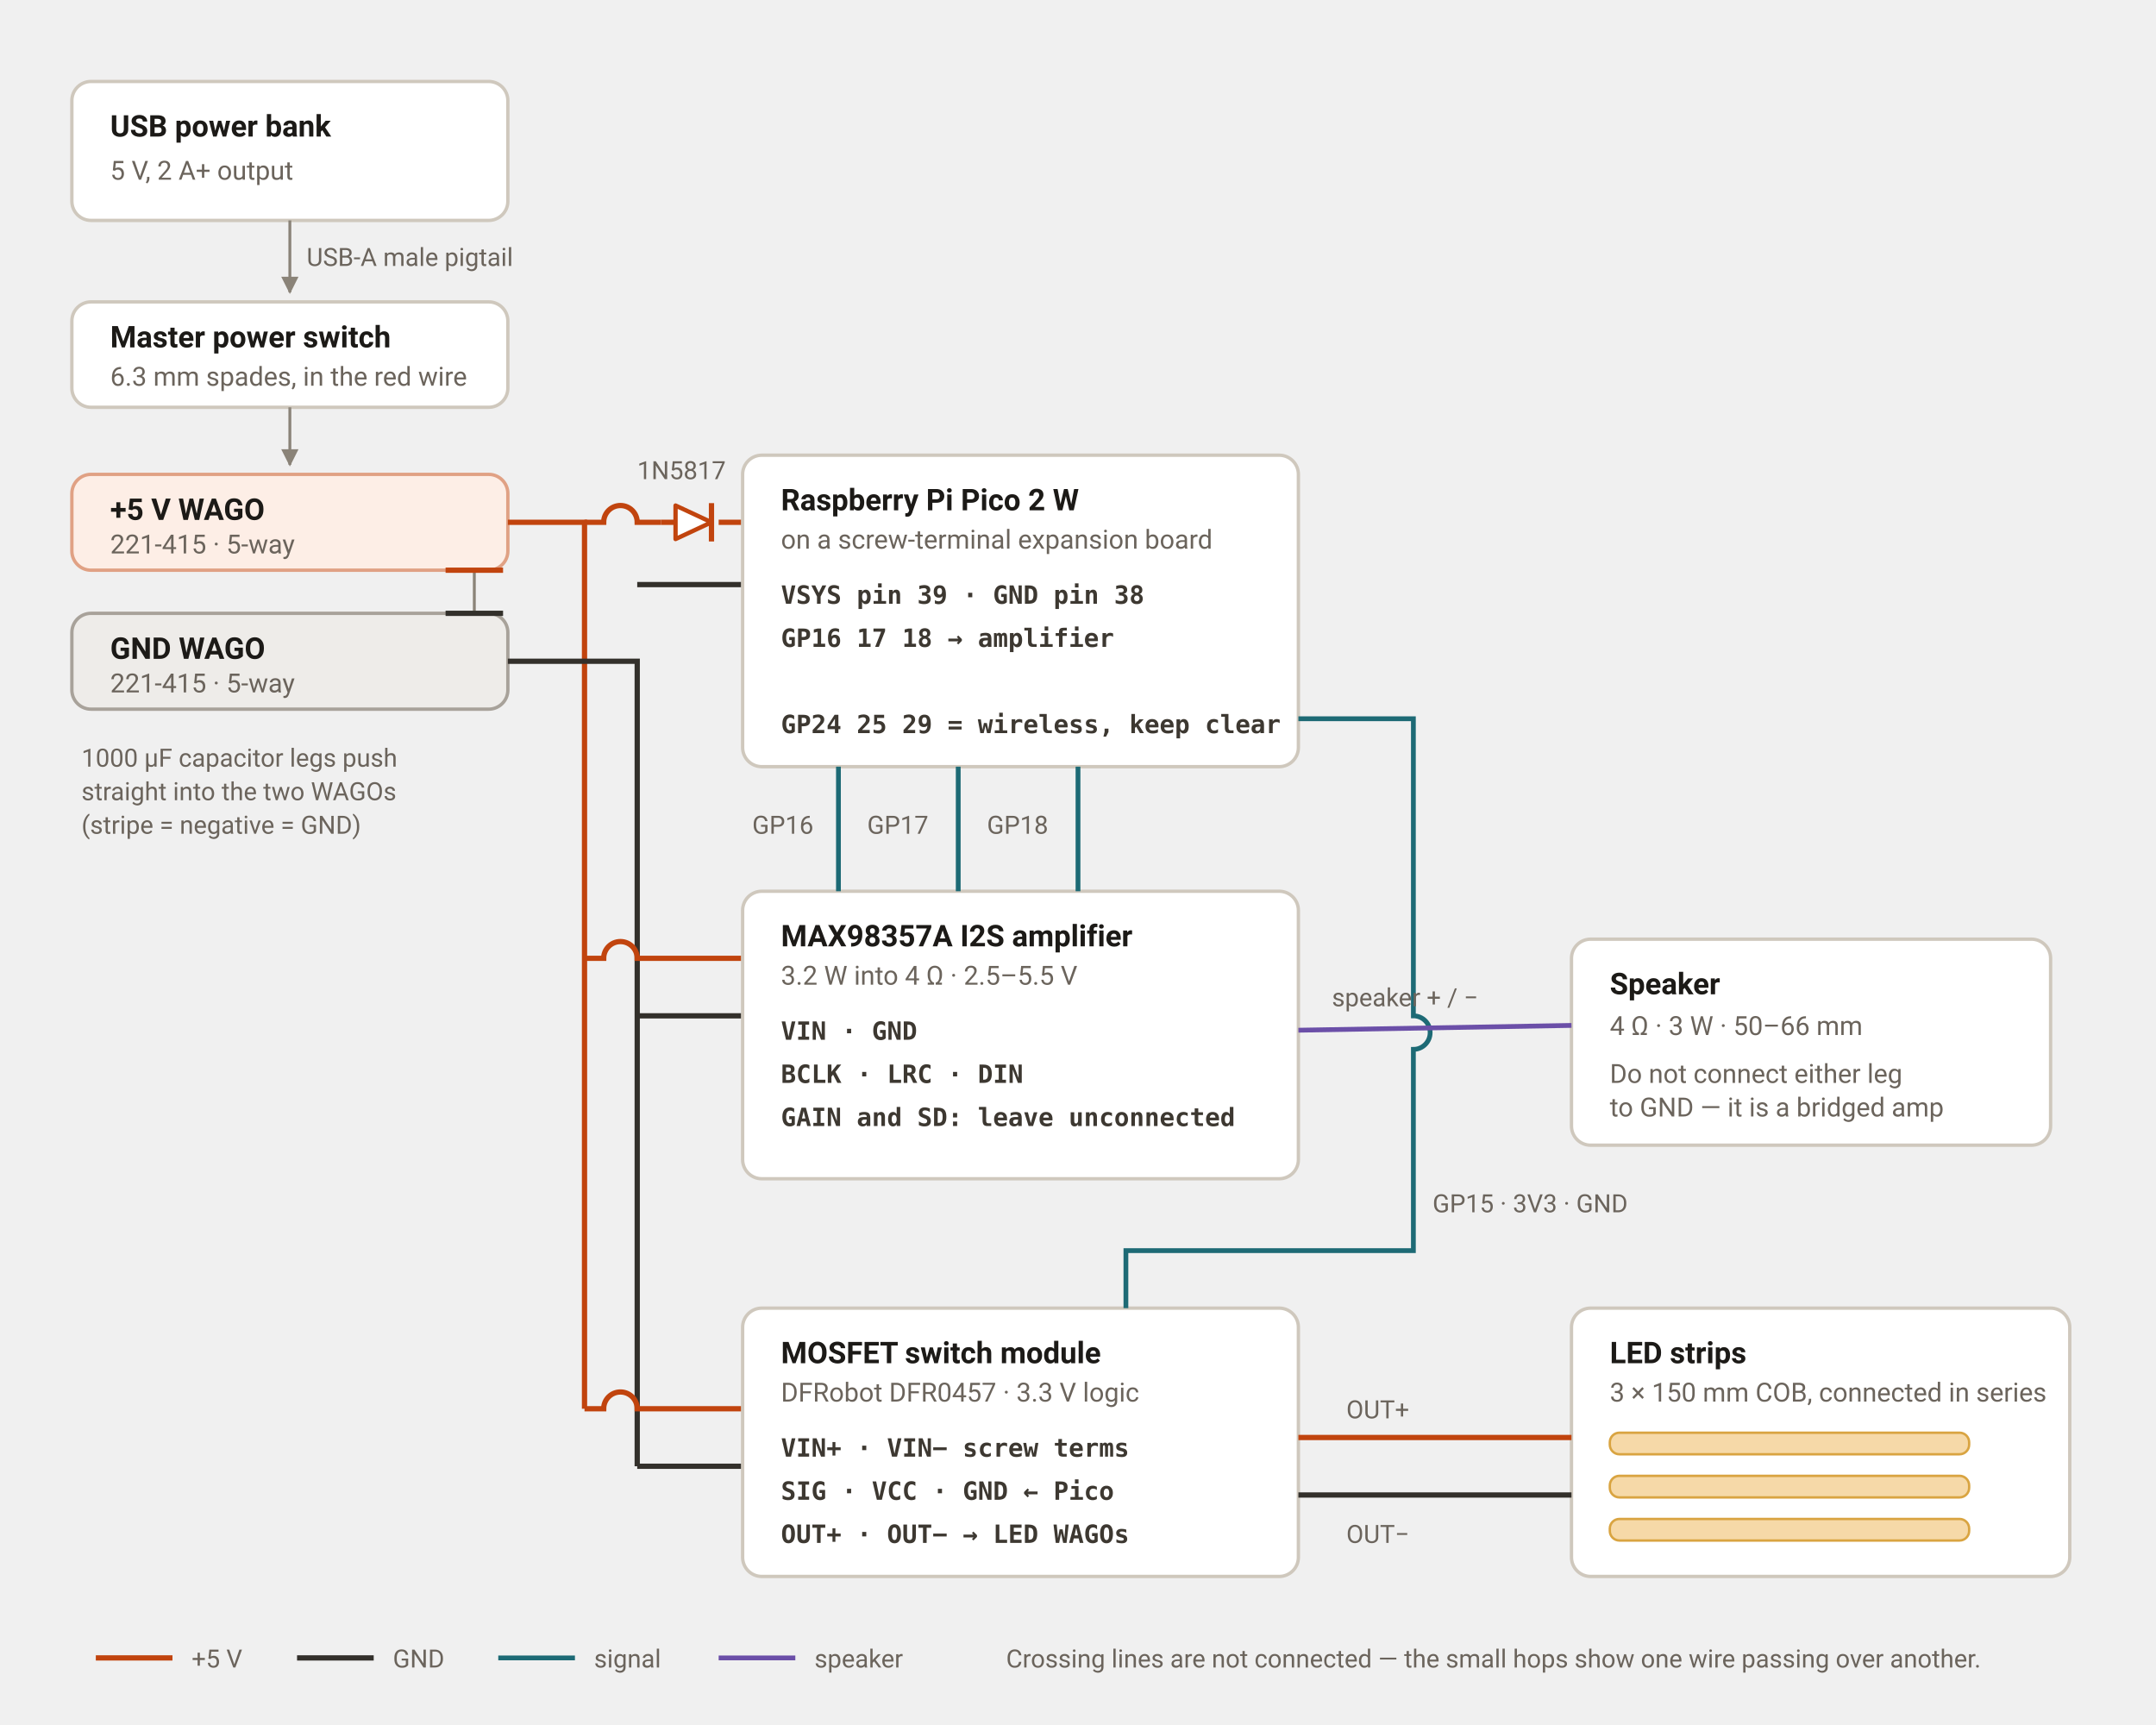
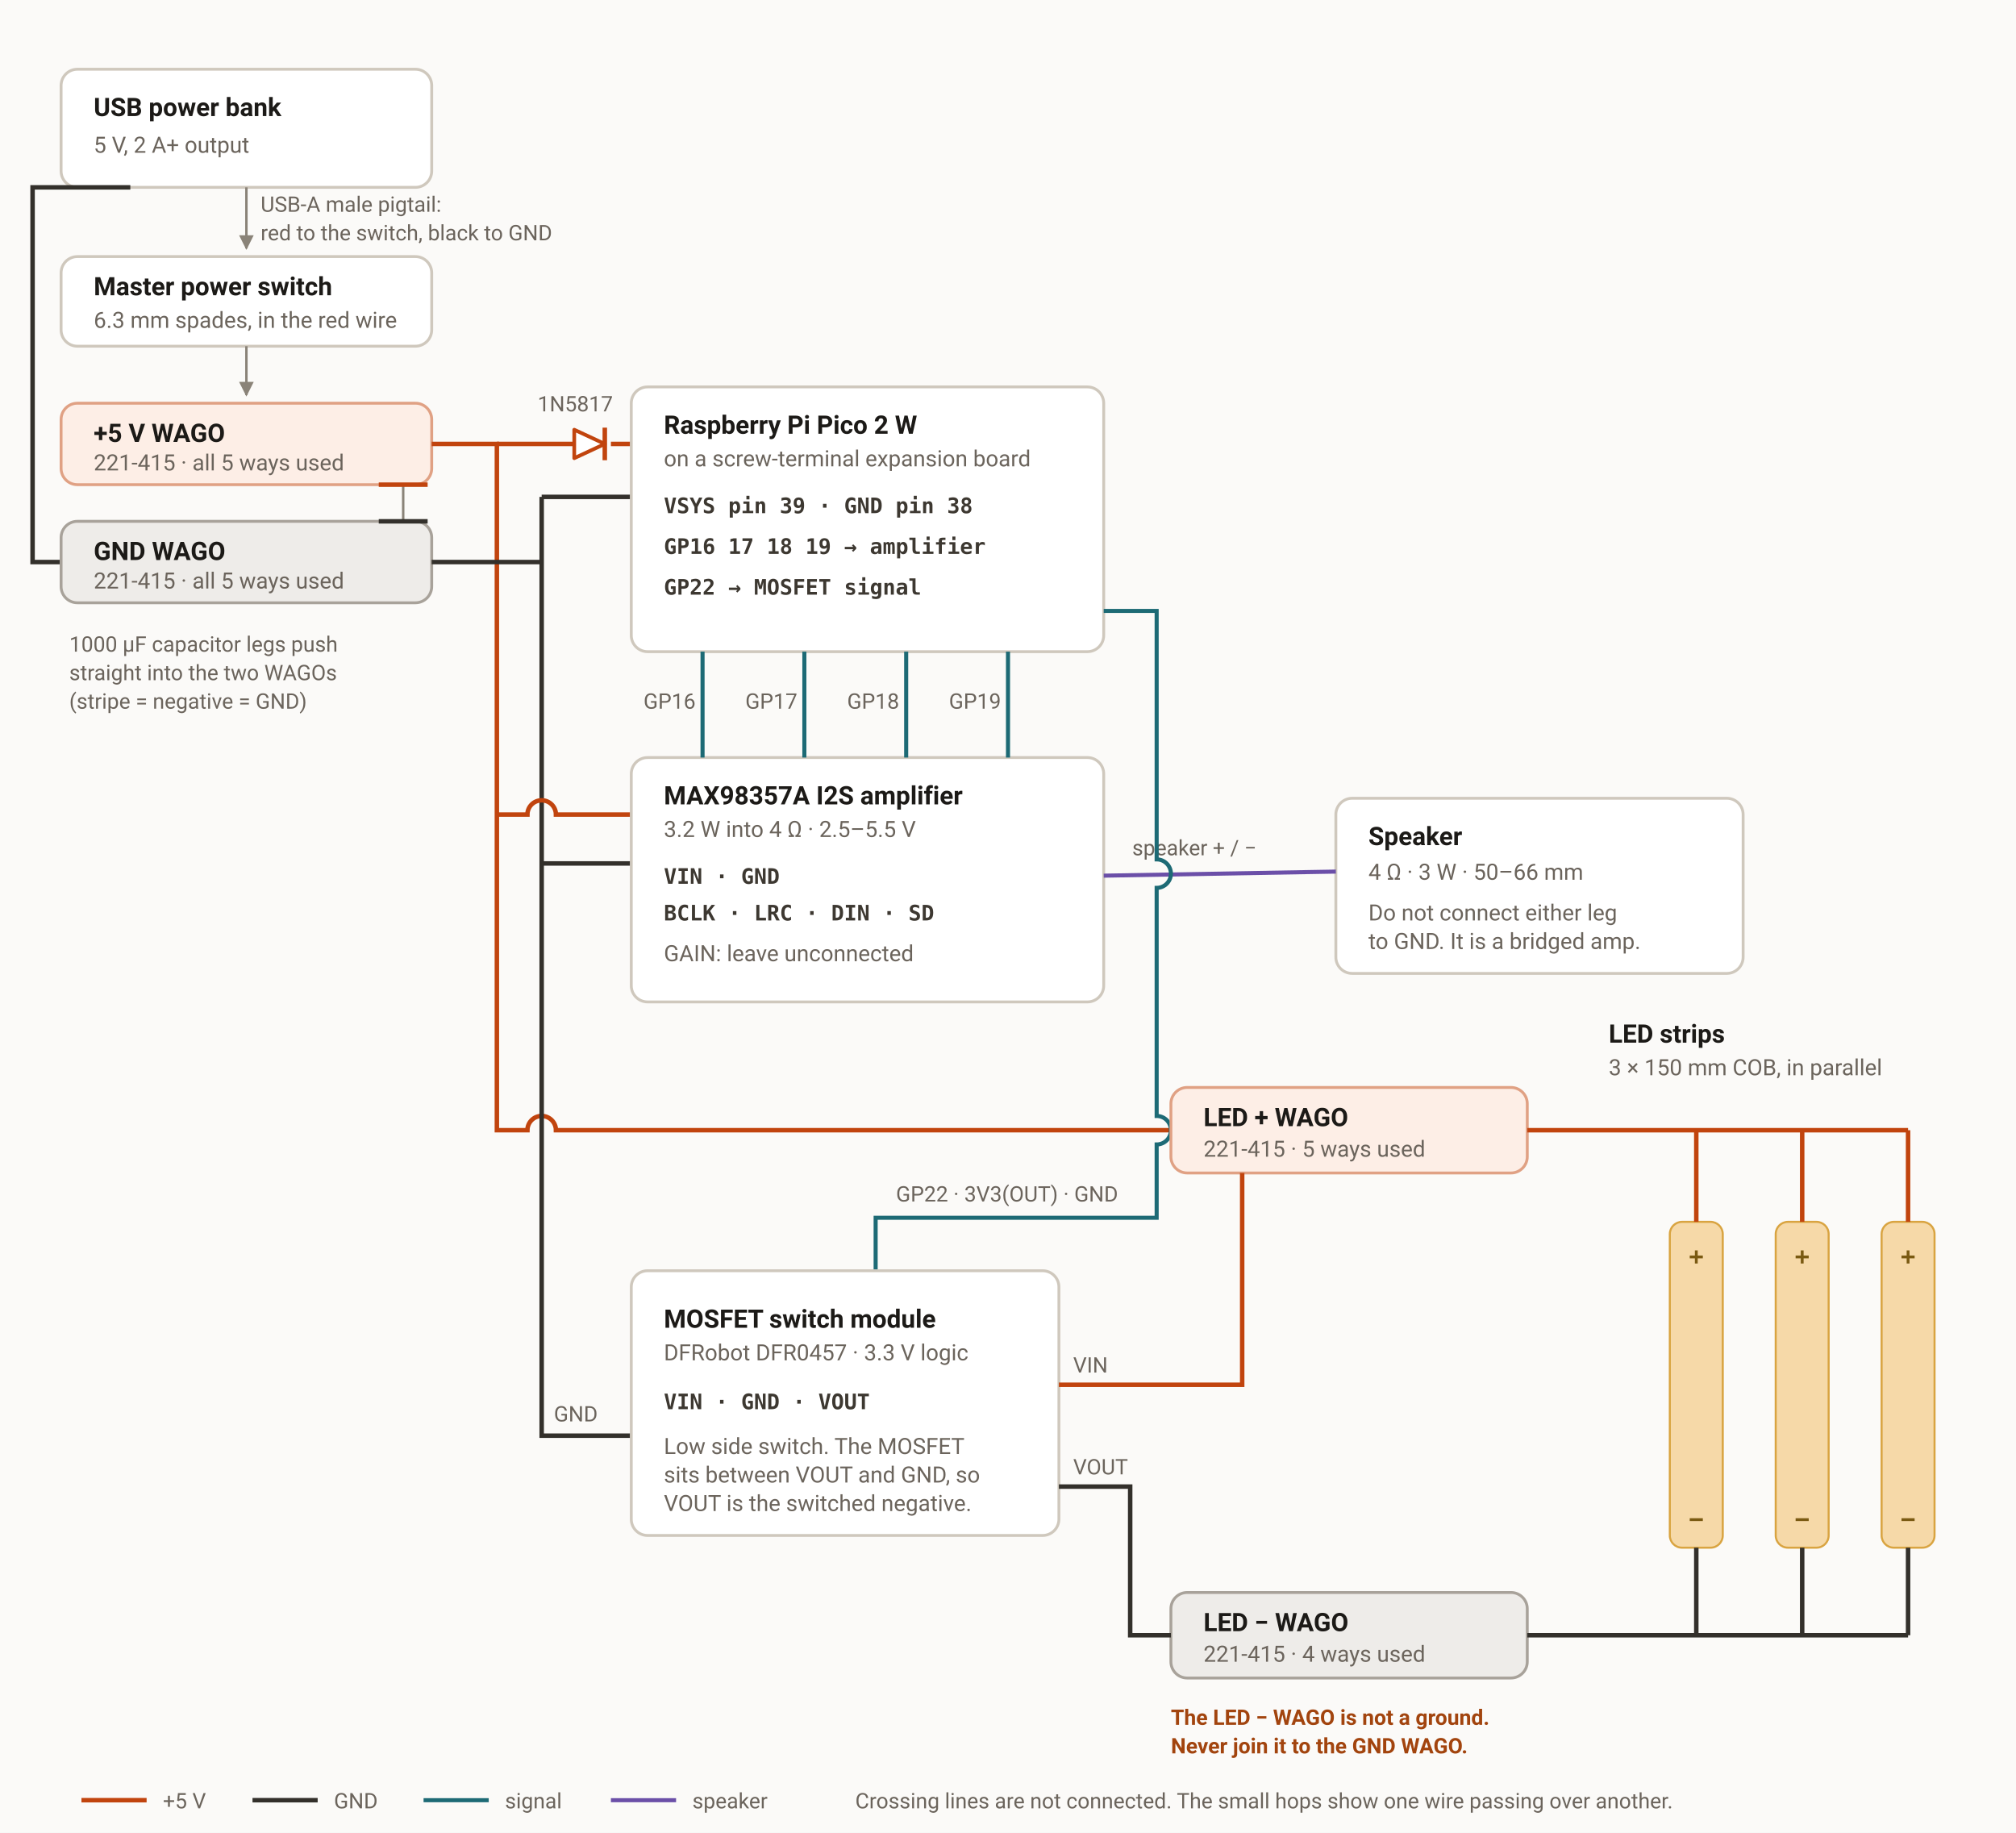
- <svg xmlns="http://www.w3.org/2000/svg" viewBox="0 0 900 720" role="img" aria-label="Wiring diagram of the Pico 2 W Random Cue Trainer">
+ <svg xmlns="http://www.w3.org/2000/svg" viewBox="0 0 990 900" role="img" aria-label="Raijin wiring diagram: power bank, switch, supply WAGOs, Pico 2 W, MAX98357A amplifier, DFR0457 MOSFET module, LED WAGOs and three parallel LED strips">
  <defs>
    <marker id="ar" viewBox="0 0 10 10" refX="9" refY="5" markerWidth="6" markerHeight="6" orient="auto">
      <path d="M0,0 L10,5 L0,10 z" fill="#8a8378" />
    </marker>
    <style>
      .box{fill:#ffffff;stroke:#cfc8bd;stroke-width:1.4}
      .ttl{font:600 12.5px -apple-system,Segoe UI,Roboto,sans-serif;fill:#1c1a17}
      .sub{font:11px -apple-system,Segoe UI,Roboto,sans-serif;fill:#6b645c}
      .pin{font:600 10.5px ui-monospace,Menlo,Consolas,monospace;fill:#3d3831}
      .wl {font:10.5px -apple-system,Segoe UI,Roboto,sans-serif;fill:#6b645c}
+       .warn{font:600 10.5px -apple-system,Segoe UI,Roboto,sans-serif;fill:#a2440e}
+       .mark{font:600 12px ui-monospace,Menlo,Consolas,monospace;fill:#7a5a12}
      .pw{stroke:#c1440e;stroke-width:2.2;fill:none}
      .gnd{stroke:#33302b;stroke-width:2.2;fill:none}
      .sig{stroke:#1d6a75;stroke-width:2;fill:none}
      .aud{stroke:#6b4fa8;stroke-width:2;fill:none}
      .thin{stroke:#8a8378;stroke-width:1.2;fill:none}
    </style>
  </defs>
+   <rect x="0" y="0" width="990" height="900" fill="#fbfaf8" />
  <rect class="box" x="30" y="34" width="182" height="58" rx="8" />
  <text class="ttl" x="46" y="57">USB power bank</text>
  <text class="sub" x="46" y="75">5 V, 2 A+ output</text>
  <path class="thin" d="M121,92 L121,122" marker-end="url(#ar)" />
-   <text class="wl" x="128" y="111">USB-A male pigtail</text>
+   <text class="wl" x="128" y="104">USB-A male pigtail:</text>
+   <text class="wl" x="128" y="118">red to the switch, black to GND</text>
+   <path class="gnd" d="M64,92 L16,92 L16,276 L30,276" />
  <rect class="box" x="30" y="126" width="182" height="44" rx="8" />
  <text class="ttl" x="46" y="145">Master power switch</text>
  <text class="sub" x="46" y="161">6.3 mm spades, in the red wire</text>
  <path class="thin" d="M121,170 L121,194" marker-end="url(#ar)" />
  <rect x="30" y="198" width="182" height="40" rx="8" fill="#fdeee6" stroke="#e0a184" stroke-width="1.4" />
  <text class="ttl" x="46" y="217">+5 V WAGO</text>
-   <text class="sub" x="46" y="231">221-415 · 5-way</text>
+   <text class="sub" x="46" y="231">221-415 · all 5 ways used</text>
  <rect x="30" y="256" width="182" height="40" rx="8" fill="#eeece9" stroke="#a8a29a" stroke-width="1.4" />
  <text class="ttl" x="46" y="275">GND WAGO</text>
-   <text class="sub" x="46" y="289">221-415 · 5-way</text>
+   <text class="sub" x="46" y="289">221-415 · all 5 ways used</text>
  <path class="thin" d="M198,238 L198,256" />
  <path class="pw" d="M186,238 L210,238" />
  <path class="gnd" d="M186,256 L210,256" />
  <text class="wl" x="34" y="320">1000 µF capacitor legs push</text>
  <text class="wl" x="34" y="334">straight into the two WAGOs</text>
  <text class="wl" x="34" y="348">(stripe = negative = GND)</text>
-   <path class="pw" d="M212,218 L244,218 L244,588" />
-   <path class="gnd" d="M212,276 L266,276 L266,612" />
-   <path class="pw" d="M244,218 L252,218 A7,7 0 0 1 266,218 L276,218" />
-   <path class="pw" d="M300,218 L310,218" />
-   <path class="pw" d="M276,218 L282,218" />
+   <path class="pw" d="M212,218 L244,218 L244,555 L259,555 A7,7 0 0 1 273,555 L575,555" />
+   <path class="gnd" d="M212,276 L266,276" />
+   <path class="gnd" d="M266,244 L266,705 L310,705" />
+   <path class="pw" d="M244,218 L282,218" />
  <path d="M282,211 L282,225 L297,218 z" fill="#fff" stroke="#c1440e" stroke-width="1.8" stroke-linejoin="round" />
  <path class="pw" d="M297,210 L297,226" />
-   <text class="wl" x="266" y="200">1N5817</text>
+   <path class="pw" d="M300,218 L310,218" />
+   <text class="wl" x="264" y="202">1N5817</text>
  <path class="gnd" d="M266,244 L310,244" />
-   <path class="pw" d="M244,400 L252,400 A7,7 0 0 1 266,400 L310,400" />
+   <path class="pw" d="M244,400 L259,400 A7,7 0 0 1 273,400 L310,400" />
  <path class="gnd" d="M266,424 L310,424" />
-   <path class="pw" d="M244,588 L252,588 A7,7 0 0 1 266,588 L310,588" />
-   <path class="gnd" d="M266,612 L310,612" />
  <rect class="box" x="310" y="190" width="232" height="130" rx="8" />
  <text class="ttl" x="326" y="213">Raspberry Pi Pico 2 W</text>
  <text class="sub" x="326" y="229">on a screw-terminal expansion board</text>
  <text class="pin" x="326" y="252">VSYS pin 39 · GND pin 38</text>
-   <text class="pin" x="326" y="270">GP16 17 18 → amplifier</text>
-   <text class="pin" x="326" y="306">GP24 25 29 = wireless, keep clear</text>
+   <text class="pin" x="326" y="272">GP16 17 18 19 → amplifier</text>
+   <text class="pin" x="326" y="292">GP22 → MOSFET signal</text>
  <rect class="box" x="310" y="372" width="232" height="120" rx="8" />
  <text class="ttl" x="326" y="395">MAX98357A I2S amplifier</text>
  <text class="sub" x="326" y="411">3.2 W into 4 Ω · 2.5–5.5 V</text>
  <text class="pin" x="326" y="434">VIN · GND</text>
-   <text class="pin" x="326" y="452">BCLK · LRC · DIN</text>
-   <text class="pin" x="326" y="470">GAIN and SD: leave unconnected</text>
-   <rect class="box" x="310" y="546" width="232" height="112" rx="8" />
-   <text class="ttl" x="326" y="569">MOSFET switch module</text>
-   <text class="sub" x="326" y="585">DFRobot DFR0457 · 3.3 V logic</text>
-   <text class="pin" x="326" y="608">VIN+ · VIN−  screw terms</text>
-   <text class="pin" x="326" y="626">SIG · VCC · GND ← Pico</text>
-   <text class="pin" x="326" y="644">OUT+ · OUT− → LED WAGOs</text>
+   <text class="pin" x="326" y="452">BCLK · LRC · DIN · SD</text>
+   <text class="sub" x="326" y="472">GAIN: leave unconnected</text>
+   <path class="sig" d="M345,320 L345,372" />
+   <path class="sig" d="M395,320 L395,372" />
+   <path class="sig" d="M445,320 L445,372" />
+   <path class="sig" d="M495,320 L495,372" />
+   <text class="wl" x="316" y="348">GP16</text>
+   <text class="wl" x="366" y="348">GP17</text>
+   <text class="wl" x="416" y="348">GP18</text>
+   <text class="wl" x="466" y="348">GP19</text>
  <rect class="box" x="656" y="392" width="200" height="86" rx="8" />
  <text class="ttl" x="672" y="415">Speaker</text>
  <text class="sub" x="672" y="432">4 Ω · 3 W · 50–66 mm</text>
  <text class="sub" x="672" y="452">Do not connect either leg</text>
-   <text class="sub" x="672" y="466">to GND — it is a bridged amp</text>
-   <rect class="box" x="656" y="546" width="208" height="112" rx="8" />
-   <text class="ttl" x="672" y="569">LED strips</text>
-   <text class="sub" x="672" y="585">3 × 150 mm COB, connected in series</text>
-   <rect x="672" y="598" width="150" height="9" rx="4" fill="#f6d9a8" stroke="#d9a441" />
-   <rect x="672" y="616" width="150" height="9" rx="4" fill="#f6d9a8" stroke="#d9a441" />
-   <rect x="672" y="634" width="150" height="9" rx="4" fill="#f6d9a8" stroke="#d9a441" />
-   <path class="sig" d="M350,320 L350,372" />
-   <path class="sig" d="M400,320 L400,372" />
-   <path class="sig" d="M450,320 L450,372" />
-   <text class="wl" x="314" y="348">GP16</text>
-   <text class="wl" x="362" y="348">GP17</text>
-   <text class="wl" x="412" y="348">GP18</text>
-   <path class="sig" d="M542,300 L590,300 L590,424 A7,7 0 0 1 590,438 L590,522 L470,522 L470,546" />
-   <text class="wl" x="598" y="506">GP15 · 3V3 · GND</text>
+   <text class="sub" x="672" y="466">to GND. It is a bridged amp.</text>
  <path class="aud" d="M542,430 L656,428" />
  <text class="wl" x="556" y="420">speaker + / −</text>
-   <path class="pw" d="M542,600 L656,600" />
-   <path class="gnd" d="M542,624 L656,624" />
-   <text class="wl" x="562" y="592">OUT+</text>
-   <text class="wl" x="562" y="644">OUT−</text>
-   <path class="pw" d="M40,692 L72,692" />
-   <text class="wl" x="80" y="696">+5 V</text>
-   <path class="gnd" d="M124,692 L156,692" />
-   <text class="wl" x="164" y="696">GND</text>
-   <path class="sig" d="M208,692 L240,692" />
-   <text class="wl" x="248" y="696">signal</text>
-   <path class="aud" d="M300,692 L332,692" />
-   <text class="wl" x="340" y="696">speaker</text>
-   <text class="wl" x="420" y="696">Crossing lines are not connected — the small hops show one wire passing over another.</text>
+   <path class="sig" d="M542,300 L568,300 L568,422 A7,7 0 0 1 568,436 L568,548 A7,7 0 0 1 568,562 L568,598 L430,598 L430,624" />
+   <text class="wl" x="440" y="590">GP22 · 3V3(OUT) · GND</text>
+   <rect class="box" x="310" y="624" width="210" height="130" rx="8" />
+   <text class="ttl" x="326" y="652">MOSFET switch module</text>
+   <text class="sub" x="326" y="668">DFRobot DFR0457 · 3.3 V logic</text>
+   <text class="pin" x="326" y="692">VIN · GND · VOUT</text>
+   <text class="sub" x="326" y="714">Low side switch. The MOSFET</text>
+   <text class="sub" x="326" y="728">sits between VOUT and GND, so</text>
+   <text class="sub" x="326" y="742">VOUT is the switched negative.</text>
+   <rect x="575" y="534" width="175" height="42" rx="8" fill="#fdeee6" stroke="#e0a184" stroke-width="1.4" />
+   <text class="ttl" x="591" y="553">LED + WAGO</text>
+   <text class="sub" x="591" y="568">221-415 · 5 ways used</text>
+   <rect x="575" y="782" width="175" height="42" rx="8" fill="#eeece9" stroke="#a8a29a" stroke-width="1.4" />
+   <text class="ttl" x="591" y="801">LED − WAGO</text>
+   <text class="sub" x="591" y="816">221-415 · 4 ways used</text>
+   <path class="pw" d="M610,576 L610,680 L520,680" />
+   <text class="wl" x="527" y="674">VIN</text>
+   <path class="gnd" d="M520,730 L555,730 L555,803 L575,803" />
+   <text class="wl" x="527" y="724">VOUT</text>
+   <text class="wl" x="272" y="698">GND</text>
+   <text class="ttl" x="790" y="512">LED strips</text>
+   <text class="sub" x="790" y="528">3 × 150 mm COB, in parallel</text>
+   <rect x="820" y="600" width="26" height="160" rx="6" fill="#f6d9a8" stroke="#d9a441" />
+   <rect x="872" y="600" width="26" height="160" rx="6" fill="#f6d9a8" stroke="#d9a441" />
+   <rect x="924" y="600" width="26" height="160" rx="6" fill="#f6d9a8" stroke="#d9a441" />
+   <text class="mark" x="833" y="621" text-anchor="middle">+</text>
+   <text class="mark" x="885" y="621" text-anchor="middle">+</text>
+   <text class="mark" x="937" y="621" text-anchor="middle">+</text>
+   <text class="mark" x="833" y="750" text-anchor="middle">−</text>
+   <text class="mark" x="885" y="750" text-anchor="middle">−</text>
+   <text class="mark" x="937" y="750" text-anchor="middle">−</text>
+   <path class="pw" d="M750,555 L937,555" />
+   <path class="pw" d="M833,555 L833,600" />
+   <path class="pw" d="M885,555 L885,600" />
+   <path class="pw" d="M937,555 L937,600" />
+   <path class="gnd" d="M750,803 L937,803" />
+   <path class="gnd" d="M833,760 L833,803" />
+   <path class="gnd" d="M885,760 L885,803" />
+   <path class="gnd" d="M937,760 L937,803" />
+   <text class="warn" x="575" y="847">The LED − WAGO is not a ground.</text>
+   <text class="warn" x="575" y="861">Never join it to the GND WAGO.</text>
+   <path class="pw" d="M40,884 L72,884" />
+   <text class="wl" x="80" y="888">+5 V</text>
+   <path class="gnd" d="M124,884 L156,884" />
+   <text class="wl" x="164" y="888">GND</text>
+   <path class="sig" d="M208,884 L240,884" />
+   <text class="wl" x="248" y="888">signal</text>
+   <path class="aud" d="M300,884 L332,884" />
+   <text class="wl" x="340" y="888">speaker</text>
+   <text class="wl" x="420" y="888">Crossing lines are not connected. The small hops show one wire passing over another.</text>
</svg>
